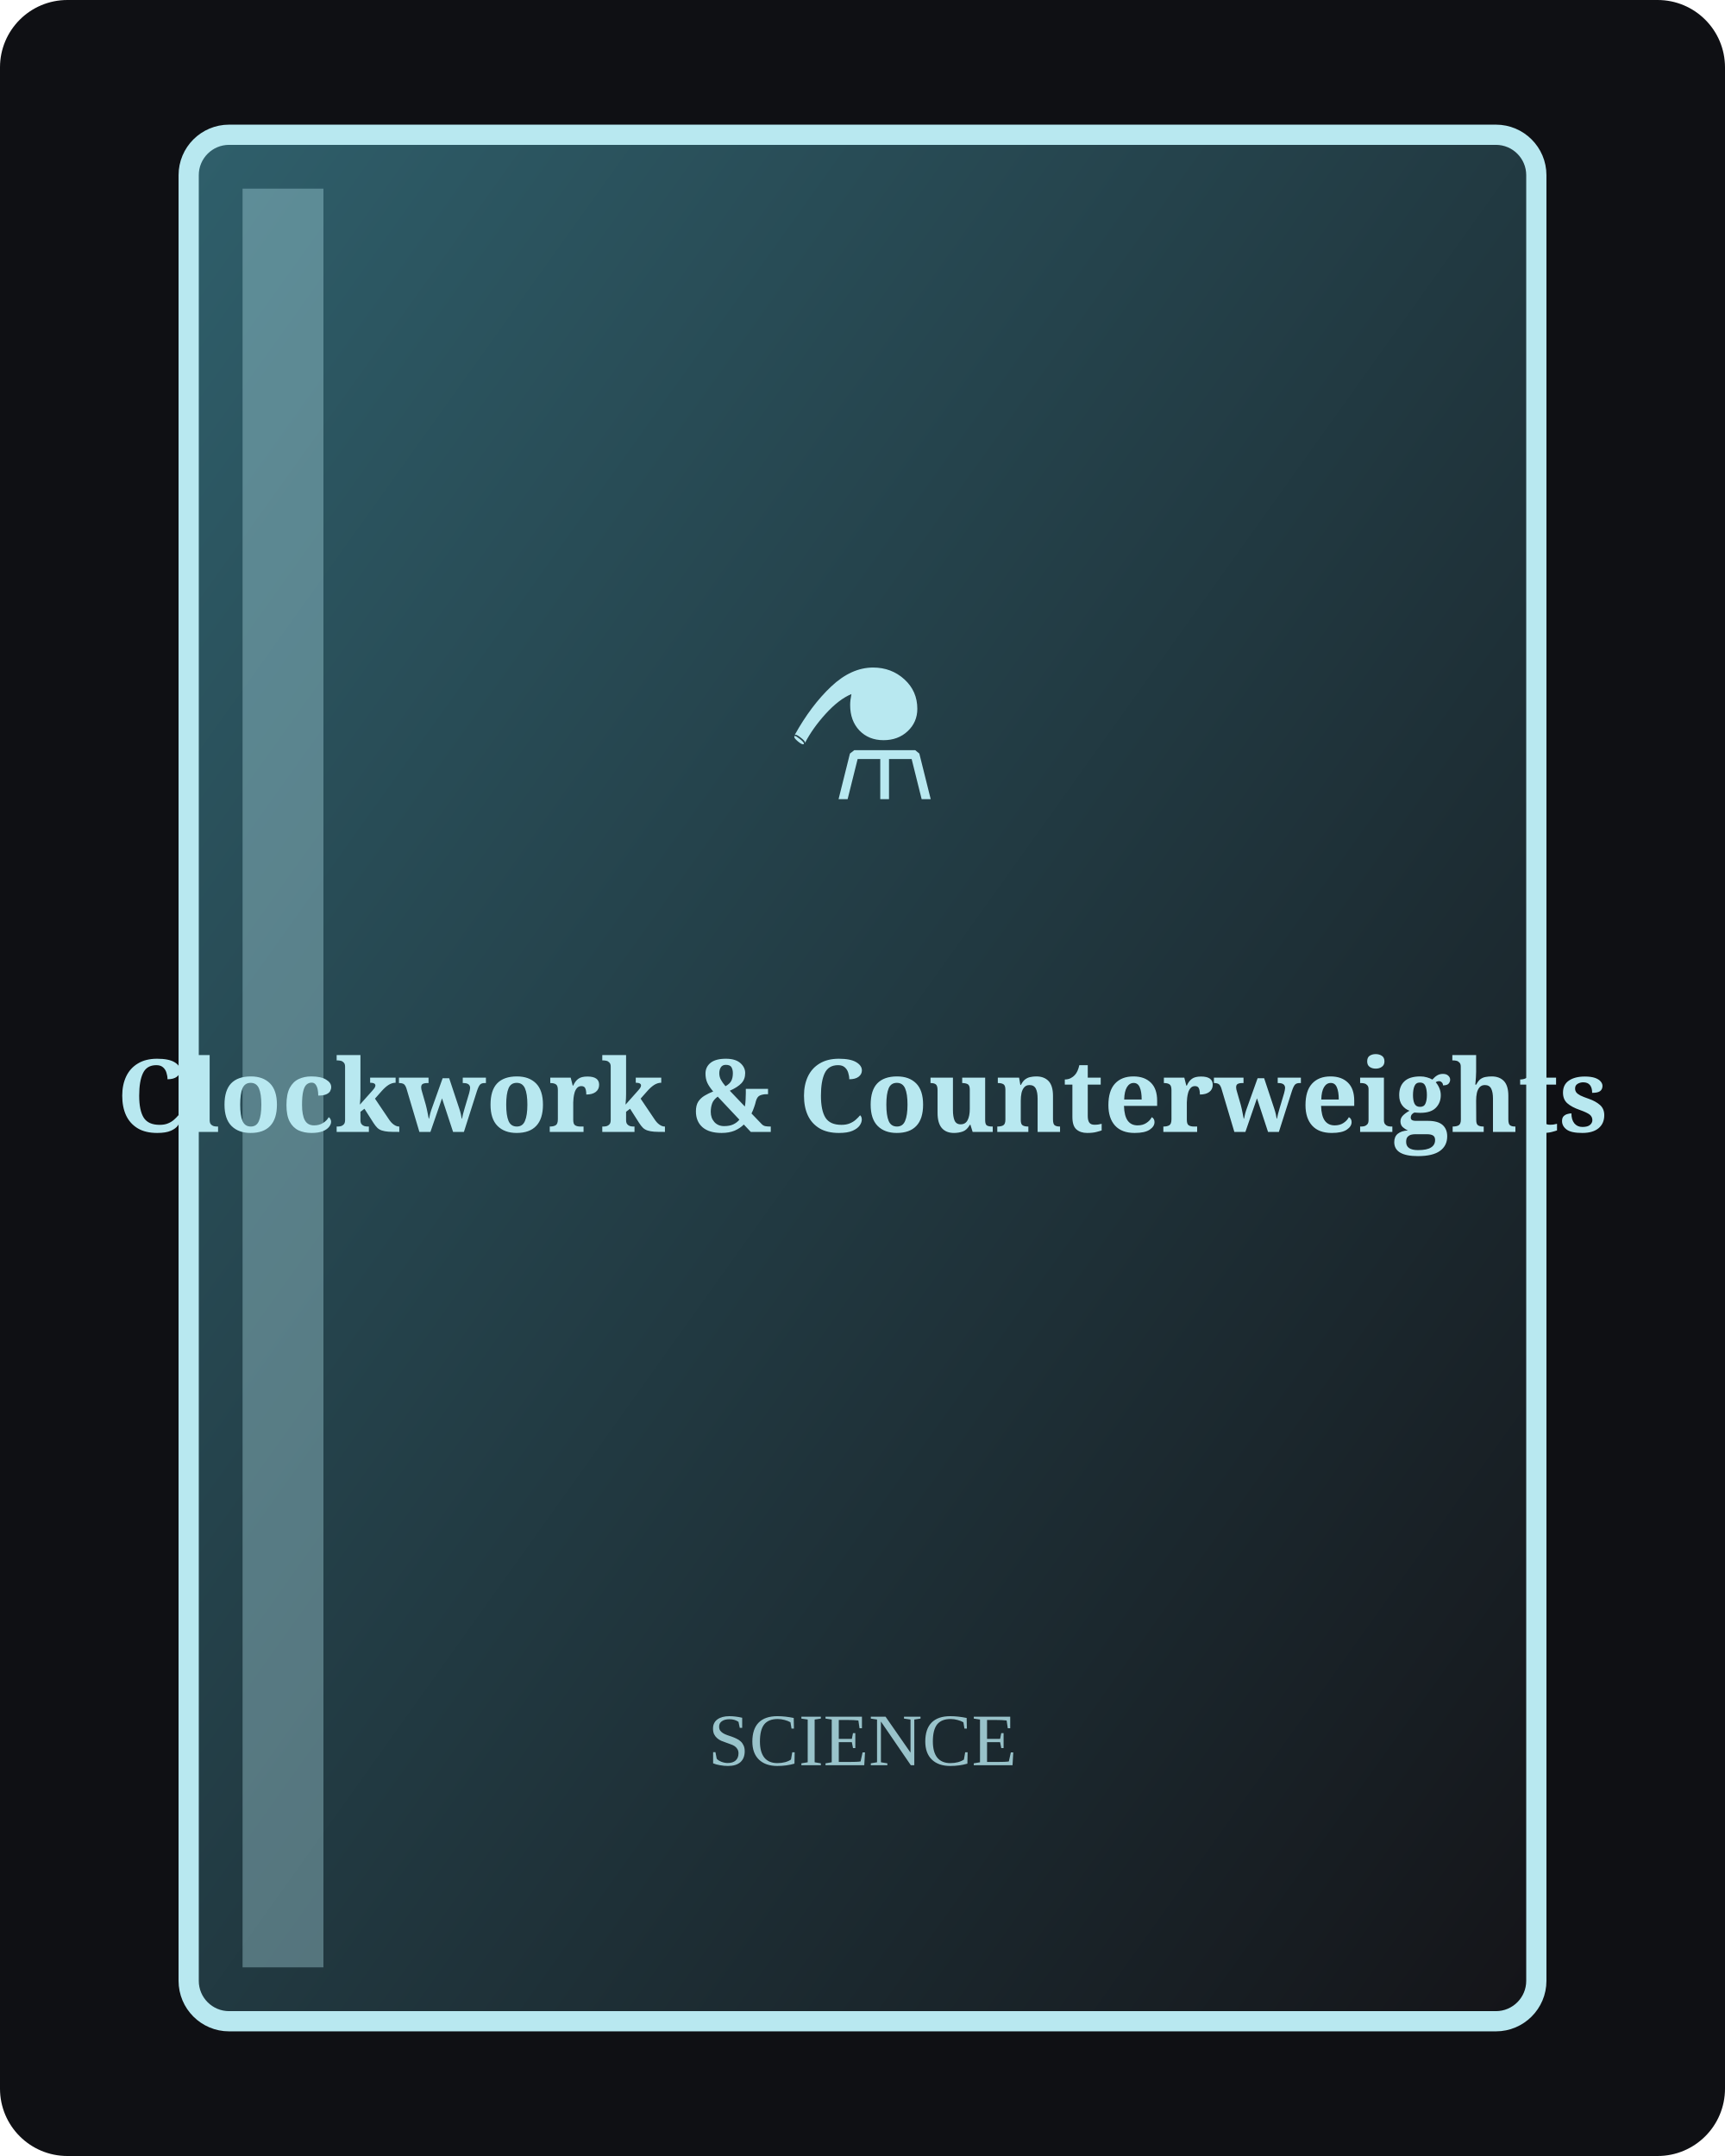
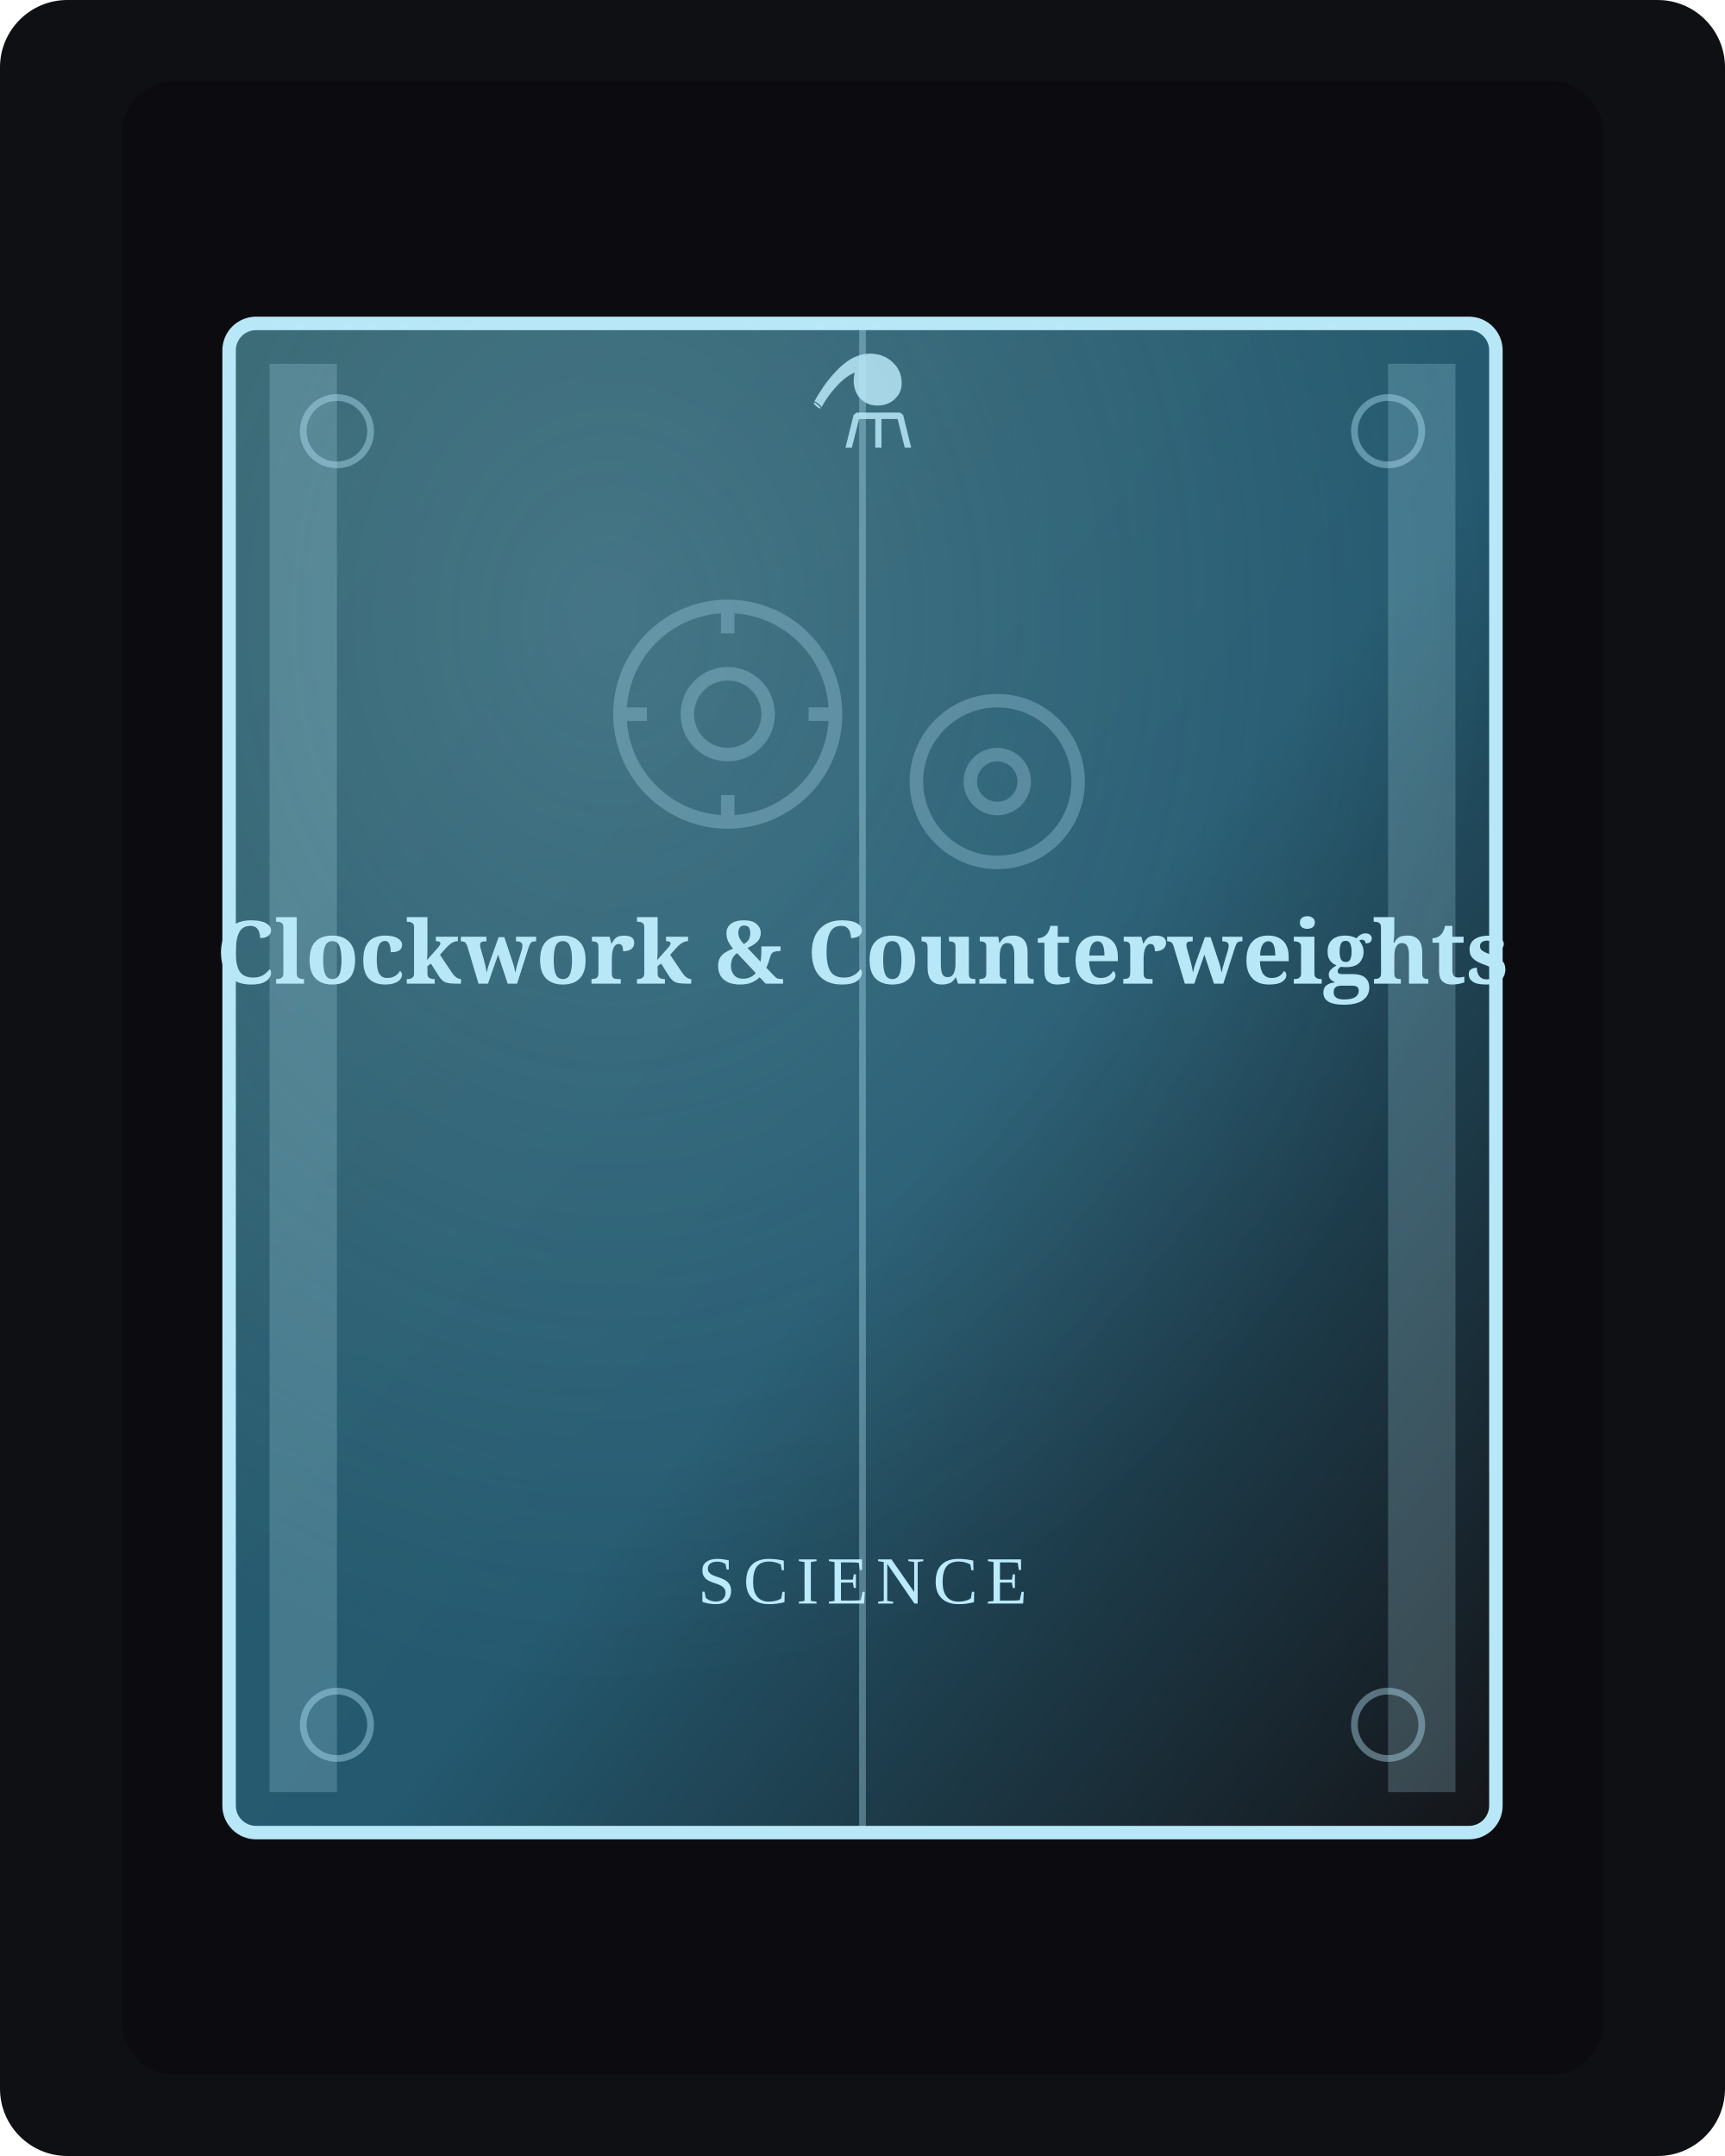
<svg xmlns="http://www.w3.org/2000/svg" width="256" height="320" viewBox="0 0 256 320" role="img" aria-label="Clockwork &amp; Counterweights">
  <defs>
    <linearGradient id="g-clockwork-counterweights" x1="0" y1="0" x2="1" y2="1">
-       <stop offset="0%" stop-color="#2f5f6b" />
+       <stop offset="0%" stop-color="#305f6b" />
+       <stop offset="55%" stop-color="#24596f" />
      <stop offset="100%" stop-color="#141418" />
    </linearGradient>
+     <radialGradient id="shine-clockwork-counterweights" cx="30%" cy="20%" r="70%">
+       <stop offset="0%" stop-color="#b8e8f8" stop-opacity="0.18" />
+       <stop offset="100%" stop-color="#b8e8f8" stop-opacity="0" />
+     </radialGradient>
  </defs>
  <rect width="256" height="320" rx="10" fill="#0f1014" />
-   <rect x="28" y="20" width="200" height="280" rx="6" fill="url(#g-clockwork-counterweights)" stroke="#b8e8f0" stroke-width="3" />
-   <rect x="36" y="28" width="12" height="264" fill="#b8e8f0" opacity="0.35" />
-   <text x="128" y="118" text-anchor="middle" fill="#b8e8f0" font-family="Georgia, serif" font-size="28">⚗</text>
-   <text x="128" y="168" text-anchor="middle" fill="#b8e8f0" font-family="Georgia, serif" font-size="15" font-weight="700">Clockwork &amp; Counterweights</text>
-   <text x="128" y="190" text-anchor="middle" fill="#b8e8f0" font-family="Georgia, serif" font-size="13" />
-   <text x="128" y="262" text-anchor="middle" fill="#b8e8f0" font-size="11" opacity="0.8">SCIENCE</text>
+   <rect x="18" y="12" width="220" height="296" rx="8" fill="#090a0d" opacity="0.55" />
+   <rect x="34" y="48" width="188" height="224" rx="4" fill="url(#g-clockwork-counterweights)" stroke="#b8e8f8" stroke-width="2" />
+   <path d="M128 48 L128 272" stroke="#b8e8f8" opacity="0.35" />
+   <rect x="40" y="54" width="10" height="212" fill="#b8e8f8" opacity="0.22" />
+   <rect x="206" y="54" width="10" height="212" fill="#b8e8f8" opacity="0.22" />
+   <rect x="34" y="48" width="188" height="224" rx="6" fill="url(#shine-clockwork-counterweights)" pointer-events="none" />
+   <g transform="translate(0,8)">
+     <g opacity="0.28" fill="none" stroke="#bceaff" stroke-width="2">
+       <circle cx="108" cy="98" r="16" />
+       <circle cx="108" cy="98" r="6" />
+       <circle cx="148" cy="108" r="12" />
+       <circle cx="148" cy="108" r="4" />
+       <path d="M108 82 L108 86 M108 110 L108 114 M92 98 L96 98 M120 98 L124 98" />
+     </g>
+   </g>
+   <circle cx="50" cy="64" r="5" fill="none" stroke="#bceaff" opacity="0.4" />
+   <circle cx="206" cy="64" r="5" fill="none" stroke="#bceaff" opacity="0.4" />
+   <circle cx="50" cy="256" r="5" fill="none" stroke="#bceaff" opacity="0.4" />
+   <circle cx="206" cy="256" r="5" fill="none" stroke="#bceaff" opacity="0.4" />
+   <text x="128" y="146" text-anchor="middle" fill="#b8e8f8" font-family="Georgia, serif" font-size="13" font-weight="700">Clockwork &amp; Counterweights</text>
+   <text x="128" y="164" text-anchor="middle" fill="#b8e8f8" font-family="Georgia, serif" font-size="12" />
+   <text x="128" y="182" text-anchor="middle" fill="#b8e8f8" font-family="Georgia, serif" font-size="11" />
+   <text x="128" y="238" text-anchor="middle" fill="#bceaff" font-size="10" letter-spacing="1.2">SCIENCE</text>
+   <text x="128" y="66" text-anchor="middle" fill="#b8e8f8" font-family="Georgia, serif" font-size="20" opacity="0.85">⚗</text>
</svg>
